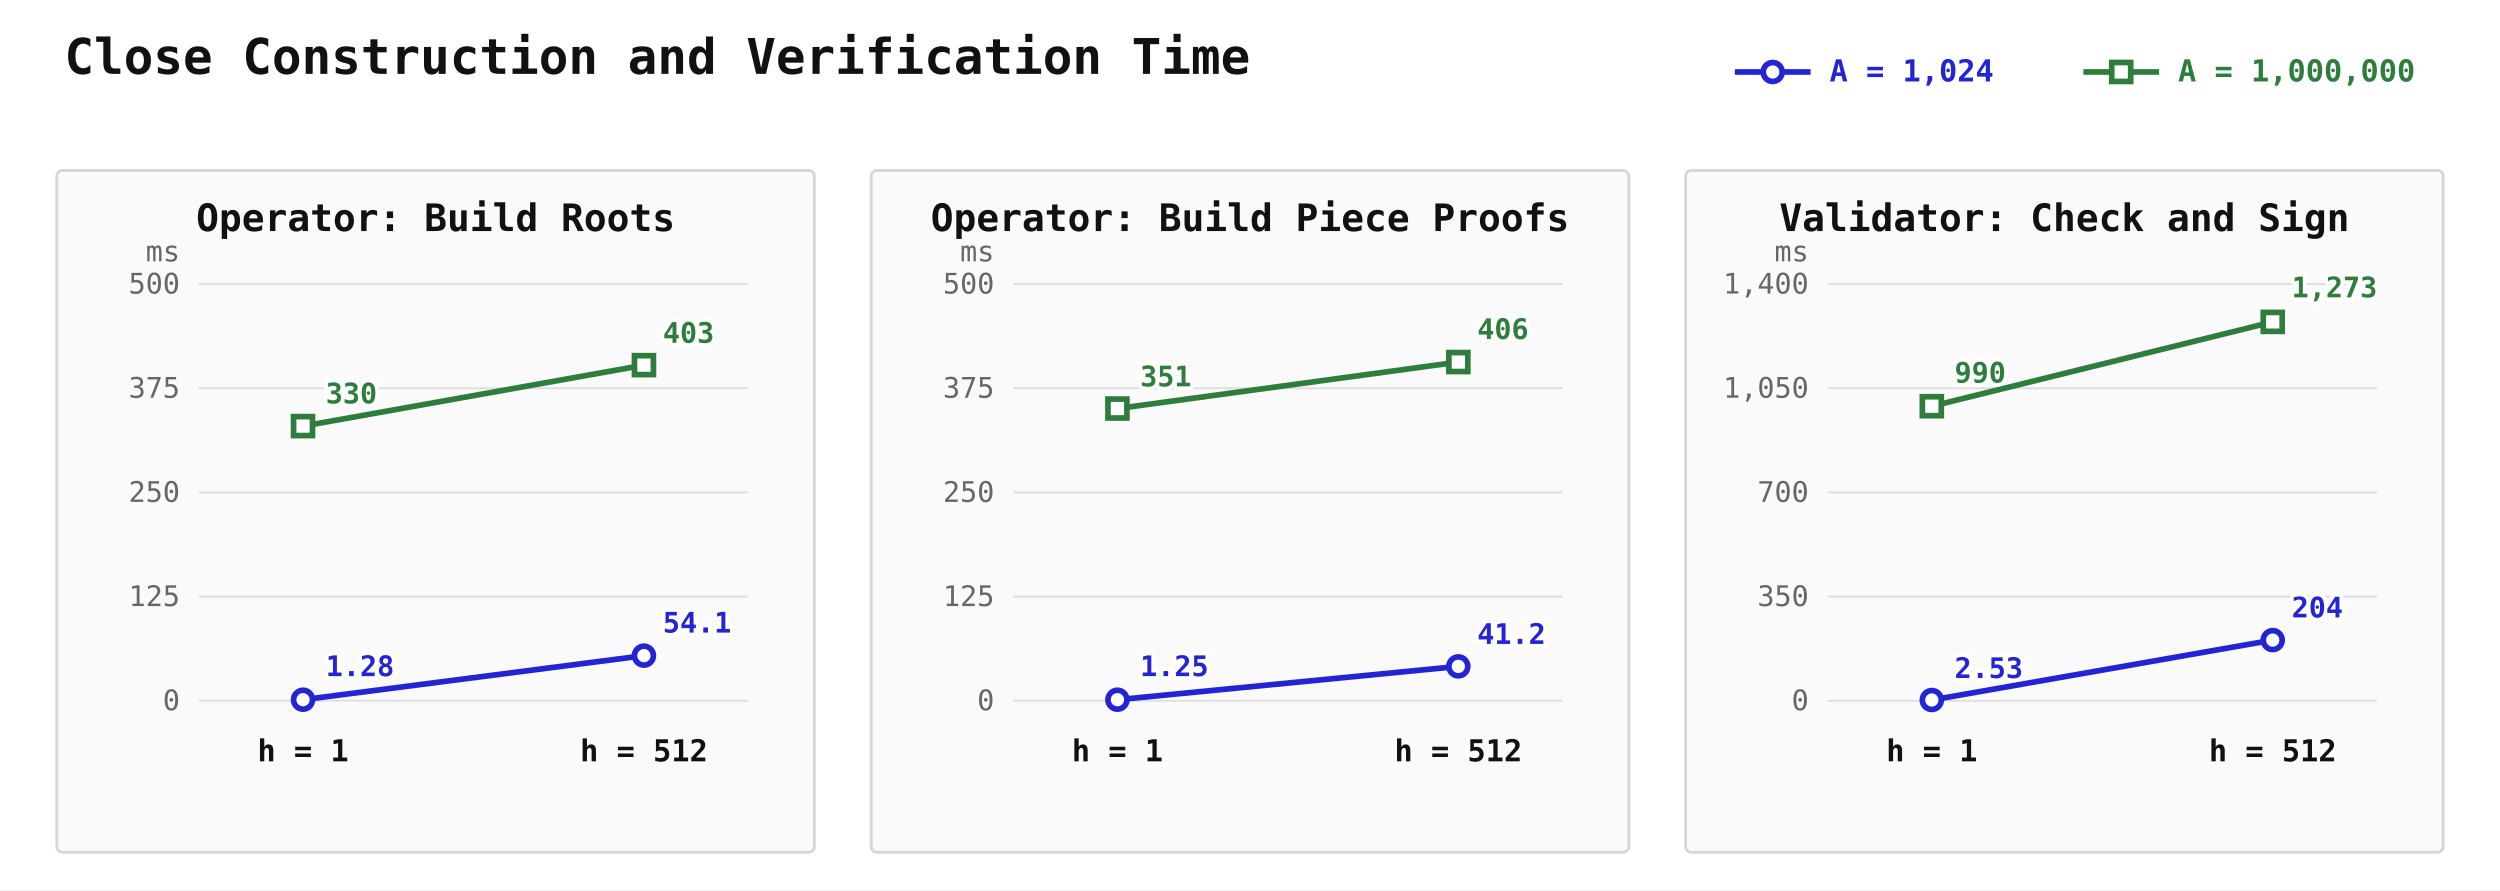
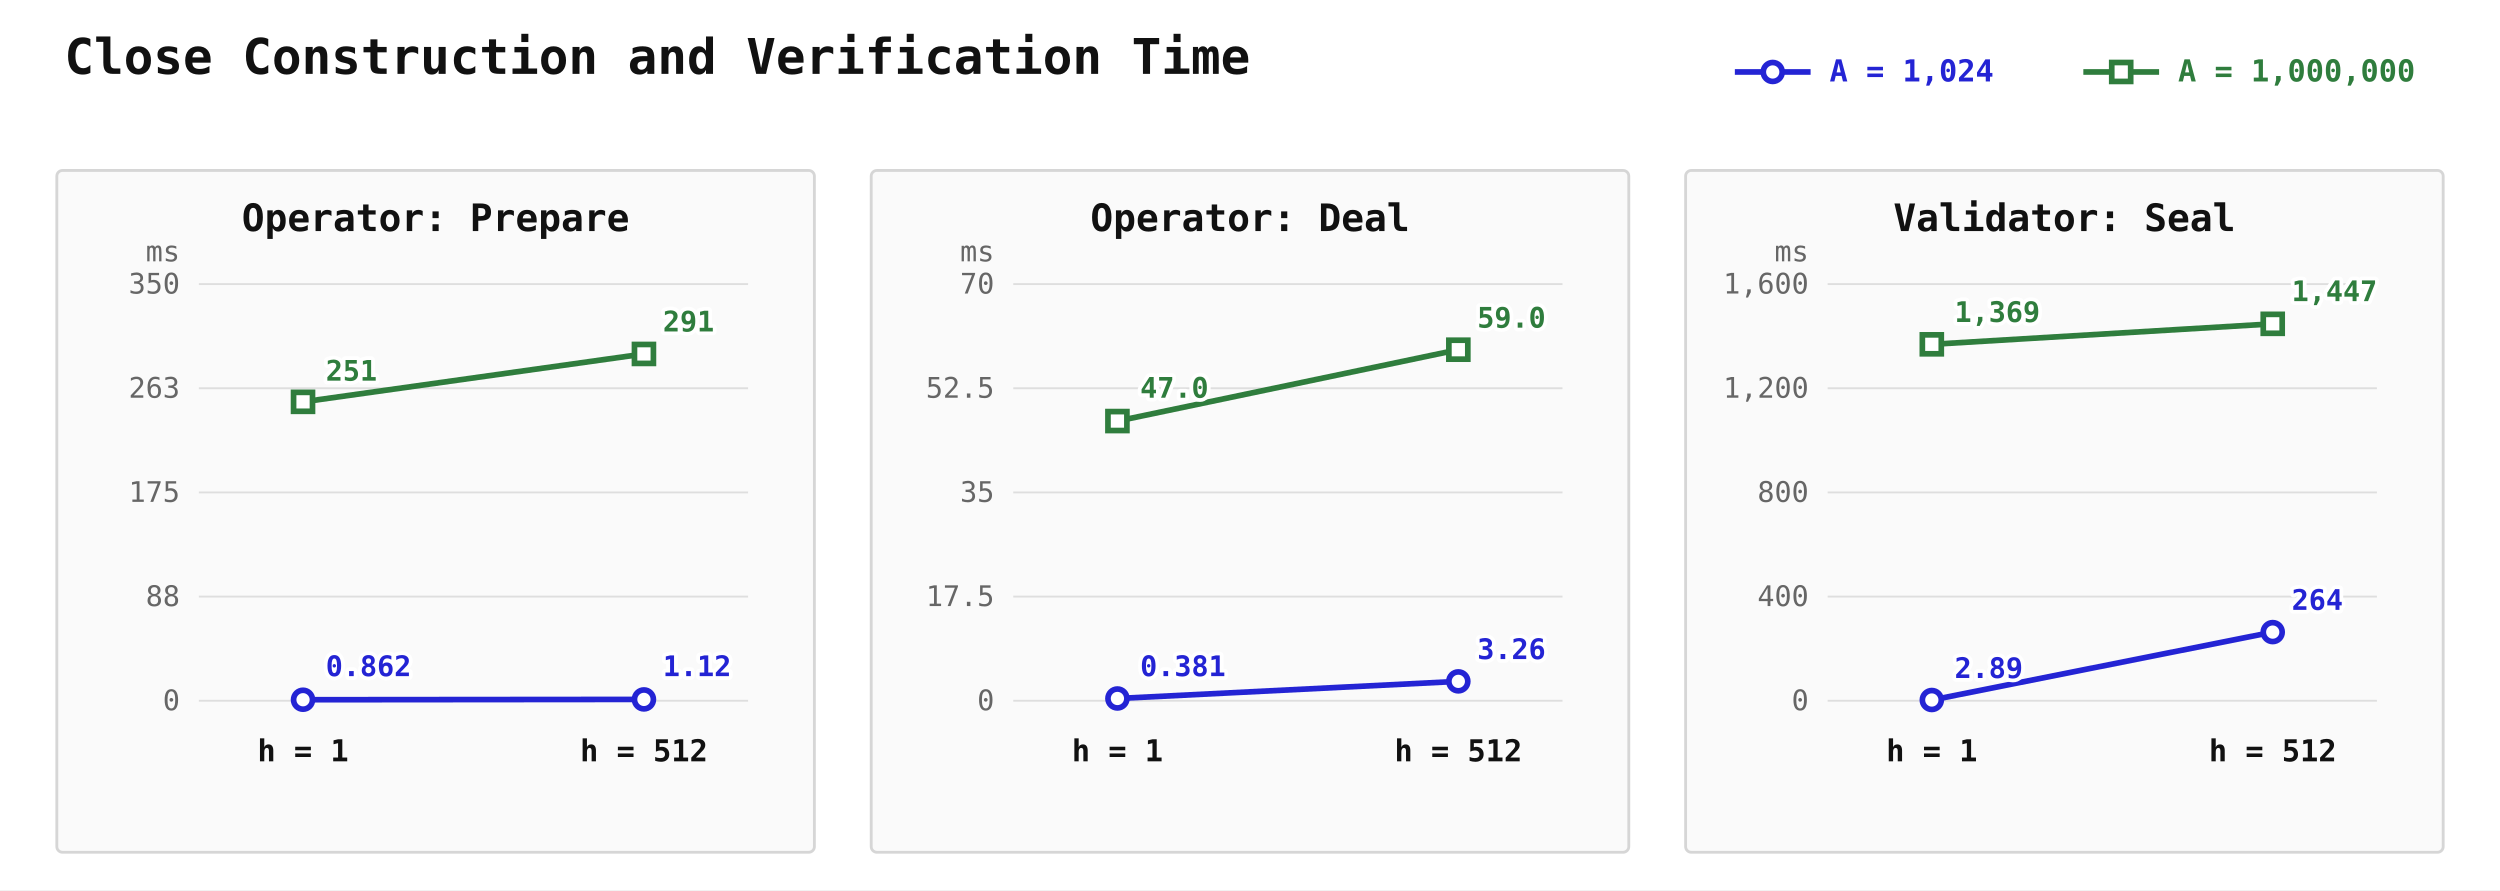
<svg xmlns="http://www.w3.org/2000/svg" viewBox="0 0 1320 470">
  <rect width="1320" height="470" fill="#fff" />
  <style>
    text { font-family: ui-monospace, SFMono-Regular, Menlo, Monaco, Consolas, monospace; }
    .title { font-size: 26px; font-weight: 700; fill: #111; }
    .panel-title { font-size: 20px; font-weight: 700; fill: #111; text-anchor: middle; }
    .axis { font-size: 15px; fill: #666; }
    .axis-strong { font-size: 16px; font-weight: 700; fill: #111; }
    .value { font-size: 15px; font-weight: 700; paint-order: stroke; stroke: #fff; stroke-width: 4px; stroke-linejoin: round; }
    .grid { stroke: #dedede; stroke-width: 1; }
    .frame { fill: #fafafa; stroke: #d6d6d6; stroke-width: 1.5; }
    .blue { stroke: #2424d4; fill: none; }
    .green { stroke: #2f7d3d; fill: none; }
    .blue-text { fill: #2424d4; }
    .green-text { fill: #2f7d3d; }
    .series { stroke-width: 3; }
  </style>
  <text class="title" x="34" y="39">Close Construction and Verification Time</text>
  <line class="blue series" x1="916" y1="38" x2="956" y2="38" />
  <circle cx="936" cy="38" r="5" fill="#fff" stroke="#2424d4" stroke-width="3" />
  <text class="axis-strong blue-text" x="966" y="43">A = 1,024</text>
  <line class="green series" x1="1100" y1="38" x2="1140" y2="38" />
  <rect x="1115" y="33" width="10" height="10" fill="#fff" stroke="#2f7d3d" stroke-width="3" />
  <text class="axis-strong green-text" x="1150" y="43">A = 1,000,000</text>
  <rect class="frame" x="30" y="90" width="400" height="360" rx="3" />
-   <text class="panel-title" x="230" y="122">Operator: Build Roots</text>
+   <text class="panel-title" x="230" y="122">Operator: Prepare</text>
  <text class="axis" x="95" y="138" text-anchor="end">ms</text>
  <line class="grid" x1="105" y1="150" x2="395" y2="150" />
  <line class="grid" x1="105" y1="205" x2="395" y2="205" />
  <line class="grid" x1="105" y1="260" x2="395" y2="260" />
  <line class="grid" x1="105" y1="315" x2="395" y2="315" />
  <line class="grid" x1="105" y1="370" x2="395" y2="370" />
-   <text class="axis" x="95" y="155" text-anchor="end">500</text>
-   <text class="axis" x="95" y="210" text-anchor="end">375</text>
-   <text class="axis" x="95" y="265" text-anchor="end">250</text>
-   <text class="axis" x="95" y="320" text-anchor="end">125</text>
+   <text class="axis" x="95" y="155" text-anchor="end">350</text>
+   <text class="axis" x="95" y="210" text-anchor="end">263</text>
+   <text class="axis" x="95" y="265" text-anchor="end">175</text>
+   <text class="axis" x="95" y="320" text-anchor="end">88</text>
  <text class="axis" x="95" y="375" text-anchor="end">0</text>
  <text class="axis-strong" x="160" y="402" text-anchor="middle">h = 1</text>
  <text class="axis-strong" x="340" y="402" text-anchor="middle">h = 512</text>
-   <path class="blue series" d="M160 369.44 L340 346.18" />
-   <path class="green series" d="M160 224.98 L340 192.80" />
-   <circle cx="160" cy="369.44" r="5" fill="#fff" stroke="#2424d4" stroke-width="3" />
-   <circle cx="340" cy="346.18" r="5" fill="#fff" stroke="#2424d4" stroke-width="3" />
-   <rect x="155" y="219.98" width="10" height="10" fill="#fff" stroke="#2f7d3d" stroke-width="3" />
-   <rect x="335" y="187.80" width="10" height="10" fill="#fff" stroke="#2f7d3d" stroke-width="3" />
-   <text class="value blue-text" x="172" y="357">1.28</text>
-   <text class="value blue-text" x="350" y="334">54.1</text>
-   <text class="value green-text" x="172" y="213">330</text>
-   <text class="value green-text" x="350" y="181">403</text>
+   <path class="blue series" d="M160 369.46 L340 369.29" />
+   <path class="green series" d="M160 212.17 L340 186.88" />
+   <circle cx="160" cy="369.46" r="5" fill="#fff" stroke="#2424d4" stroke-width="3" />
+   <circle cx="340" cy="369.29" r="5" fill="#fff" stroke="#2424d4" stroke-width="3" />
+   <rect x="155" y="207.17" width="10" height="10" fill="#fff" stroke="#2f7d3d" stroke-width="3" />
+   <rect x="335" y="181.88" width="10" height="10" fill="#fff" stroke="#2f7d3d" stroke-width="3" />
+   <text class="value blue-text" x="172" y="357">0.862</text>
+   <text class="value blue-text" x="350" y="357">1.12</text>
+   <text class="value green-text" x="172" y="201">251</text>
+   <text class="value green-text" x="350" y="175">291</text>
  <rect class="frame" x="460" y="90" width="400" height="360" rx="3" />
-   <text class="panel-title" x="660" y="122">Operator: Build Piece Proofs</text>
+   <text class="panel-title" x="660" y="122">Operator: Deal</text>
  <text class="axis" x="525" y="138" text-anchor="end">ms</text>
  <line class="grid" x1="535" y1="150" x2="825" y2="150" />
  <line class="grid" x1="535" y1="205" x2="825" y2="205" />
  <line class="grid" x1="535" y1="260" x2="825" y2="260" />
  <line class="grid" x1="535" y1="315" x2="825" y2="315" />
  <line class="grid" x1="535" y1="370" x2="825" y2="370" />
-   <text class="axis" x="525" y="155" text-anchor="end">500</text>
-   <text class="axis" x="525" y="210" text-anchor="end">375</text>
-   <text class="axis" x="525" y="265" text-anchor="end">250</text>
-   <text class="axis" x="525" y="320" text-anchor="end">125</text>
+   <text class="axis" x="525" y="155" text-anchor="end">70</text>
+   <text class="axis" x="525" y="210" text-anchor="end">52.5</text>
+   <text class="axis" x="525" y="265" text-anchor="end">35</text>
+   <text class="axis" x="525" y="320" text-anchor="end">17.5</text>
  <text class="axis" x="525" y="375" text-anchor="end">0</text>
  <text class="axis-strong" x="590" y="402" text-anchor="middle">h = 1</text>
  <text class="axis-strong" x="770" y="402" text-anchor="middle">h = 512</text>
-   <path class="blue series" d="M590 369.45 L770 351.85" />
-   <path class="green series" d="M590 215.71 L770 191.17" />
-   <circle cx="590" cy="369.45" r="5" fill="#fff" stroke="#2424d4" stroke-width="3" />
-   <circle cx="770" cy="351.85" r="5" fill="#fff" stroke="#2424d4" stroke-width="3" />
-   <rect x="585" y="210.71" width="10" height="10" fill="#fff" stroke="#2f7d3d" stroke-width="3" />
-   <rect x="765" y="186.17" width="10" height="10" fill="#fff" stroke="#2f7d3d" stroke-width="3" />
-   <text class="value blue-text" x="602" y="357">1.25</text>
-   <text class="value blue-text" x="780" y="340">41.2</text>
-   <text class="value green-text" x="602" y="204">351</text>
-   <text class="value green-text" x="780" y="179">406</text>
+   <path class="blue series" d="M590 368.80 L770 359.76" />
+   <path class="green series" d="M590 222.32 L770 184.64" />
+   <circle cx="590" cy="368.80" r="5" fill="#fff" stroke="#2424d4" stroke-width="3" />
+   <circle cx="770" cy="359.76" r="5" fill="#fff" stroke="#2424d4" stroke-width="3" />
+   <rect x="585" y="217.32" width="10" height="10" fill="#fff" stroke="#2f7d3d" stroke-width="3" />
+   <rect x="765" y="179.64" width="10" height="10" fill="#fff" stroke="#2f7d3d" stroke-width="3" />
+   <text class="value blue-text" x="602" y="357">0.381</text>
+   <text class="value blue-text" x="780" y="348">3.26</text>
+   <text class="value green-text" x="602" y="210">47.0</text>
+   <text class="value green-text" x="780" y="173">59.0</text>
  <rect class="frame" x="890" y="90" width="400" height="360" rx="3" />
-   <text class="panel-title" x="1090" y="122">Validator: Check and Sign</text>
+   <text class="panel-title" x="1090" y="122">Validator: Seal</text>
  <text class="axis" x="955" y="138" text-anchor="end">ms</text>
  <line class="grid" x1="965" y1="150" x2="1255" y2="150" />
  <line class="grid" x1="965" y1="205" x2="1255" y2="205" />
  <line class="grid" x1="965" y1="260" x2="1255" y2="260" />
  <line class="grid" x1="965" y1="315" x2="1255" y2="315" />
  <line class="grid" x1="965" y1="370" x2="1255" y2="370" />
-   <text class="axis" x="955" y="155" text-anchor="end">1,400</text>
-   <text class="axis" x="955" y="210" text-anchor="end">1,050</text>
-   <text class="axis" x="955" y="265" text-anchor="end">700</text>
-   <text class="axis" x="955" y="320" text-anchor="end">350</text>
+   <text class="axis" x="955" y="155" text-anchor="end">1,600</text>
+   <text class="axis" x="955" y="210" text-anchor="end">1,200</text>
+   <text class="axis" x="955" y="265" text-anchor="end">800</text>
+   <text class="axis" x="955" y="320" text-anchor="end">400</text>
  <text class="axis" x="955" y="375" text-anchor="end">0</text>
  <text class="axis-strong" x="1020" y="402" text-anchor="middle">h = 1</text>
  <text class="axis-strong" x="1200" y="402" text-anchor="middle">h = 512</text>
-   <path class="blue series" d="M1020 369.60 L1200 337.97" />
-   <path class="green series" d="M1020 214.48 L1200 169.95" />
+   <path class="blue series" d="M1020 369.60 L1200 333.75" />
+   <path class="green series" d="M1020 181.80 L1200 170.98" />
  <circle cx="1020" cy="369.60" r="5" fill="#fff" stroke="#2424d4" stroke-width="3" />
-   <circle cx="1200" cy="337.97" r="5" fill="#fff" stroke="#2424d4" stroke-width="3" />
-   <rect x="1015" y="209.48" width="10" height="10" fill="#fff" stroke="#2f7d3d" stroke-width="3" />
-   <rect x="1195" y="164.95" width="10" height="10" fill="#fff" stroke="#2f7d3d" stroke-width="3" />
-   <text class="value blue-text" x="1032" y="358">2.53</text>
-   <text class="value blue-text" x="1210" y="326">204</text>
-   <text class="value green-text" x="1032" y="202">990</text>
-   <text class="value green-text" x="1210" y="157">1,273</text>
+   <circle cx="1200" cy="333.75" r="5" fill="#fff" stroke="#2424d4" stroke-width="3" />
+   <rect x="1015" y="176.80" width="10" height="10" fill="#fff" stroke="#2f7d3d" stroke-width="3" />
+   <rect x="1195" y="165.98" width="10" height="10" fill="#fff" stroke="#2f7d3d" stroke-width="3" />
+   <text class="value blue-text" x="1032" y="358">2.89</text>
+   <text class="value blue-text" x="1210" y="322">264</text>
+   <text class="value green-text" x="1032" y="170">1,369</text>
+   <text class="value green-text" x="1210" y="159">1,447</text>
</svg>
